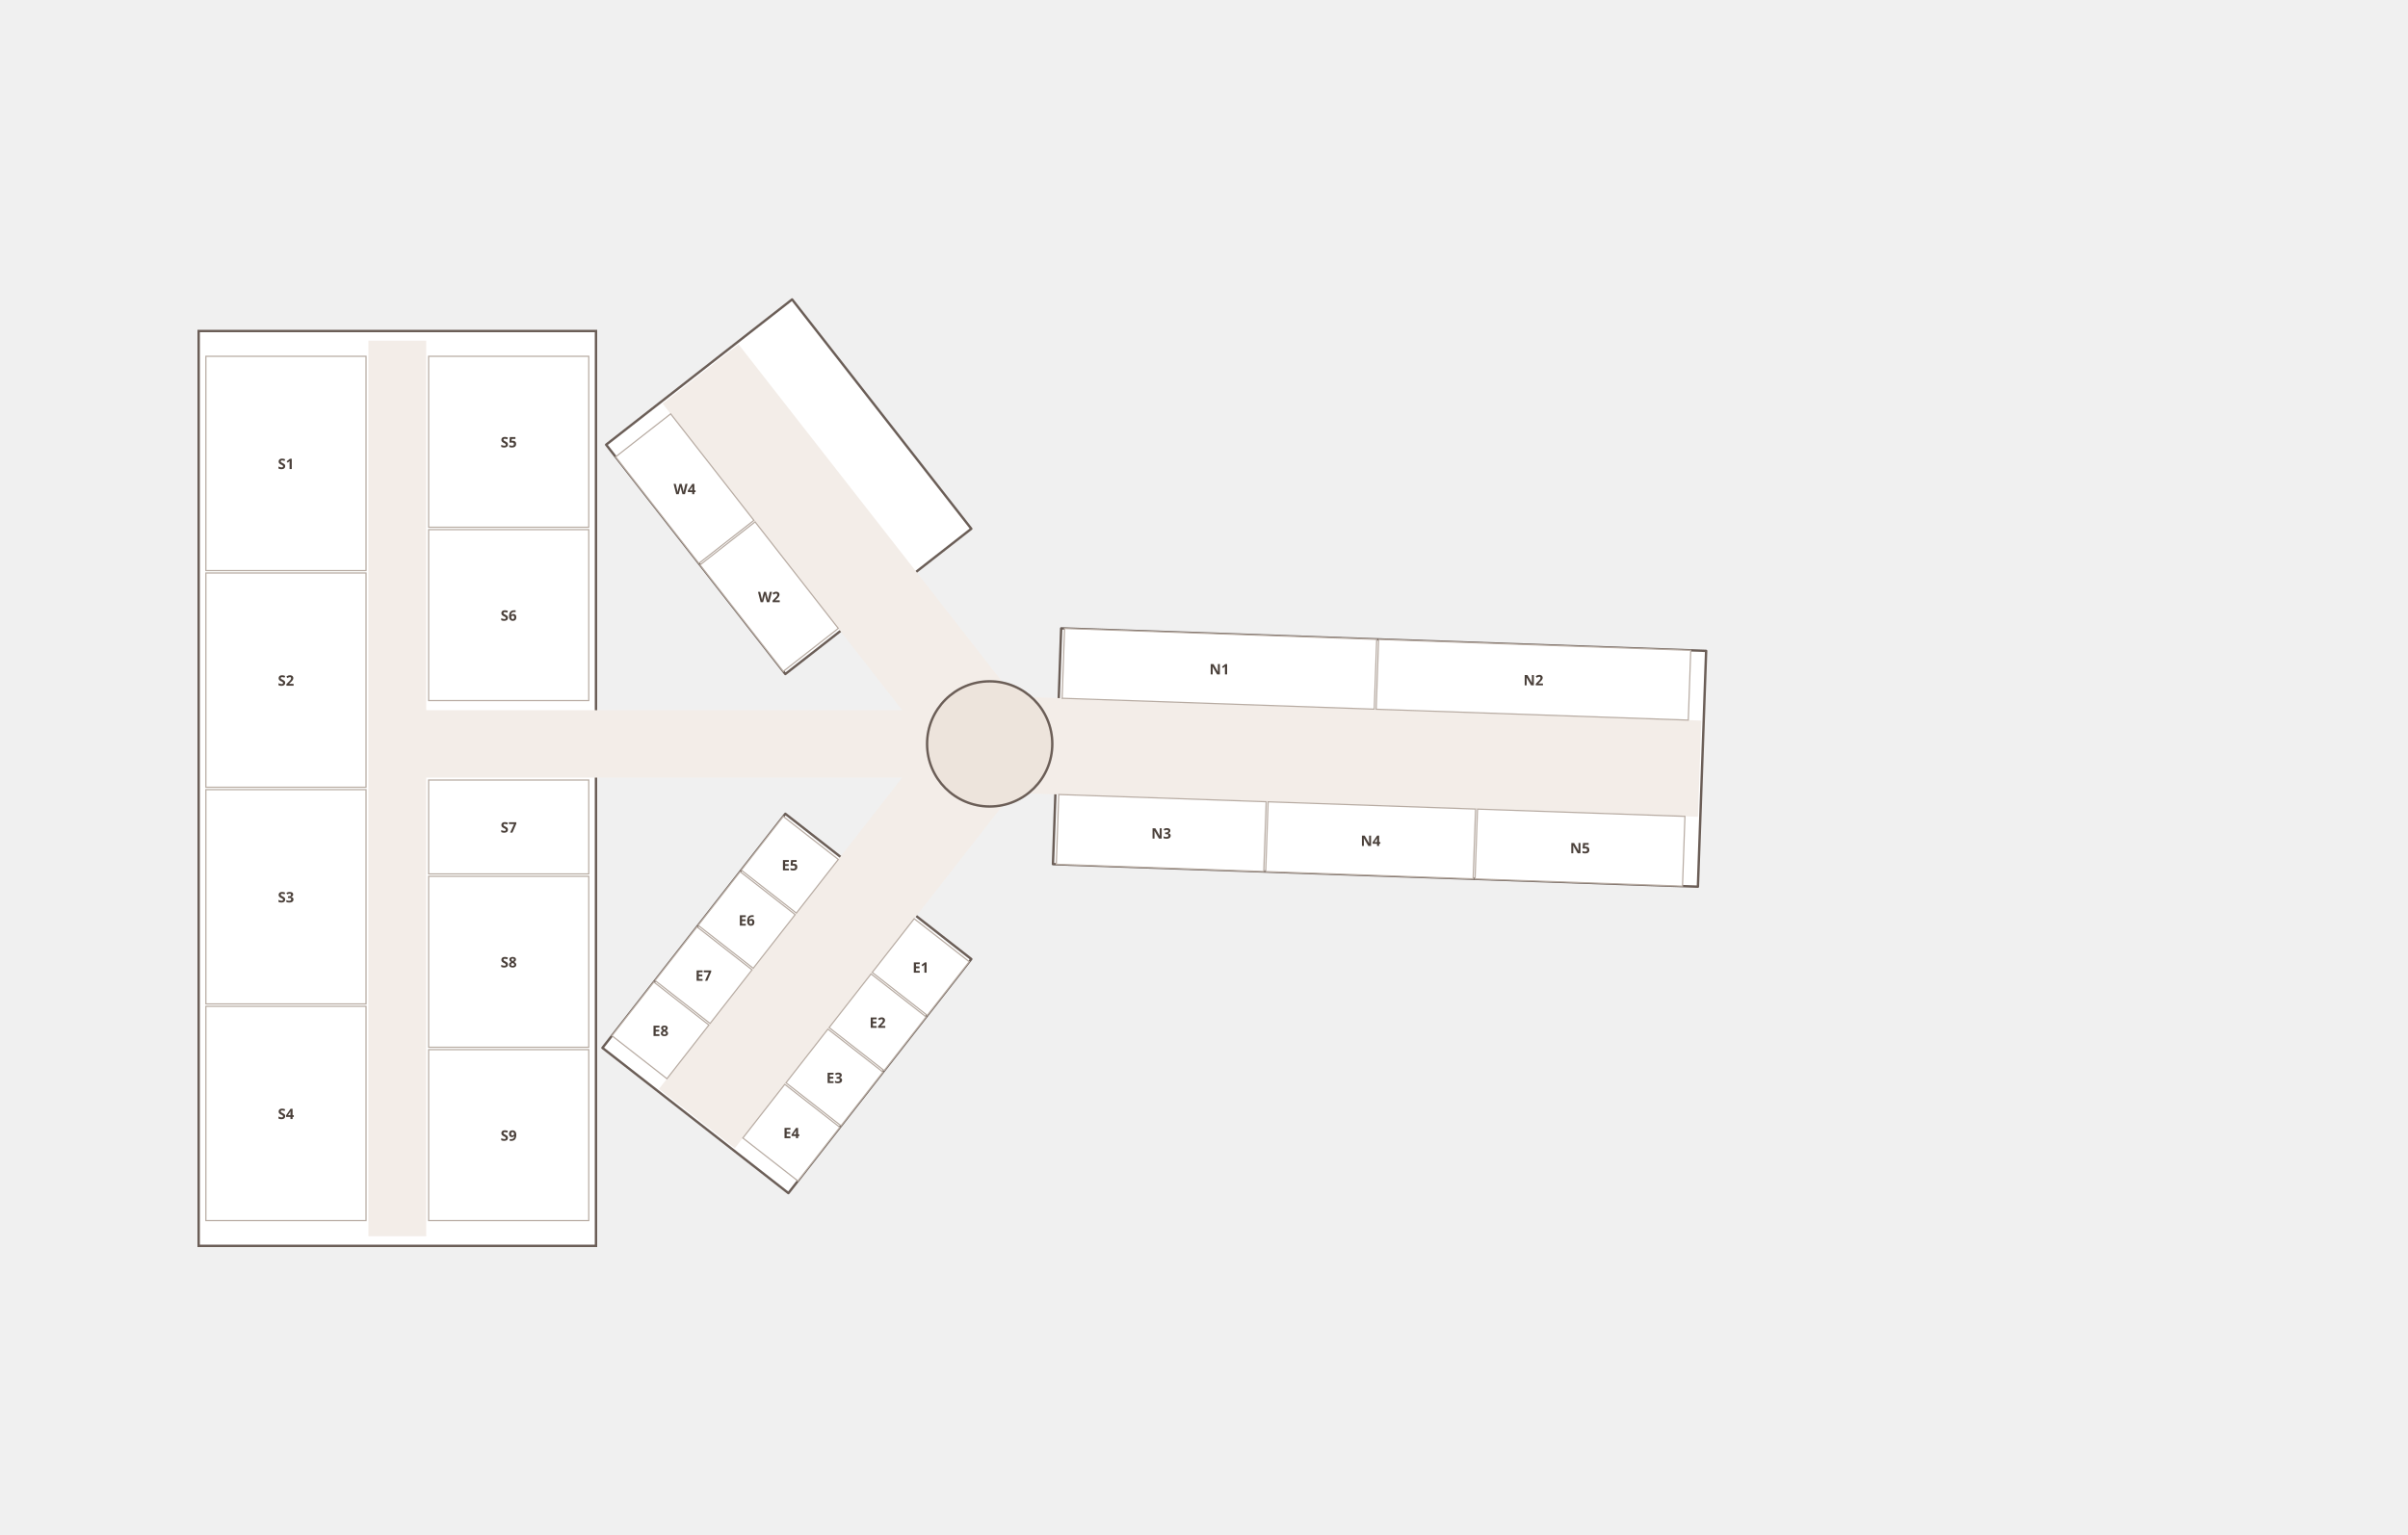
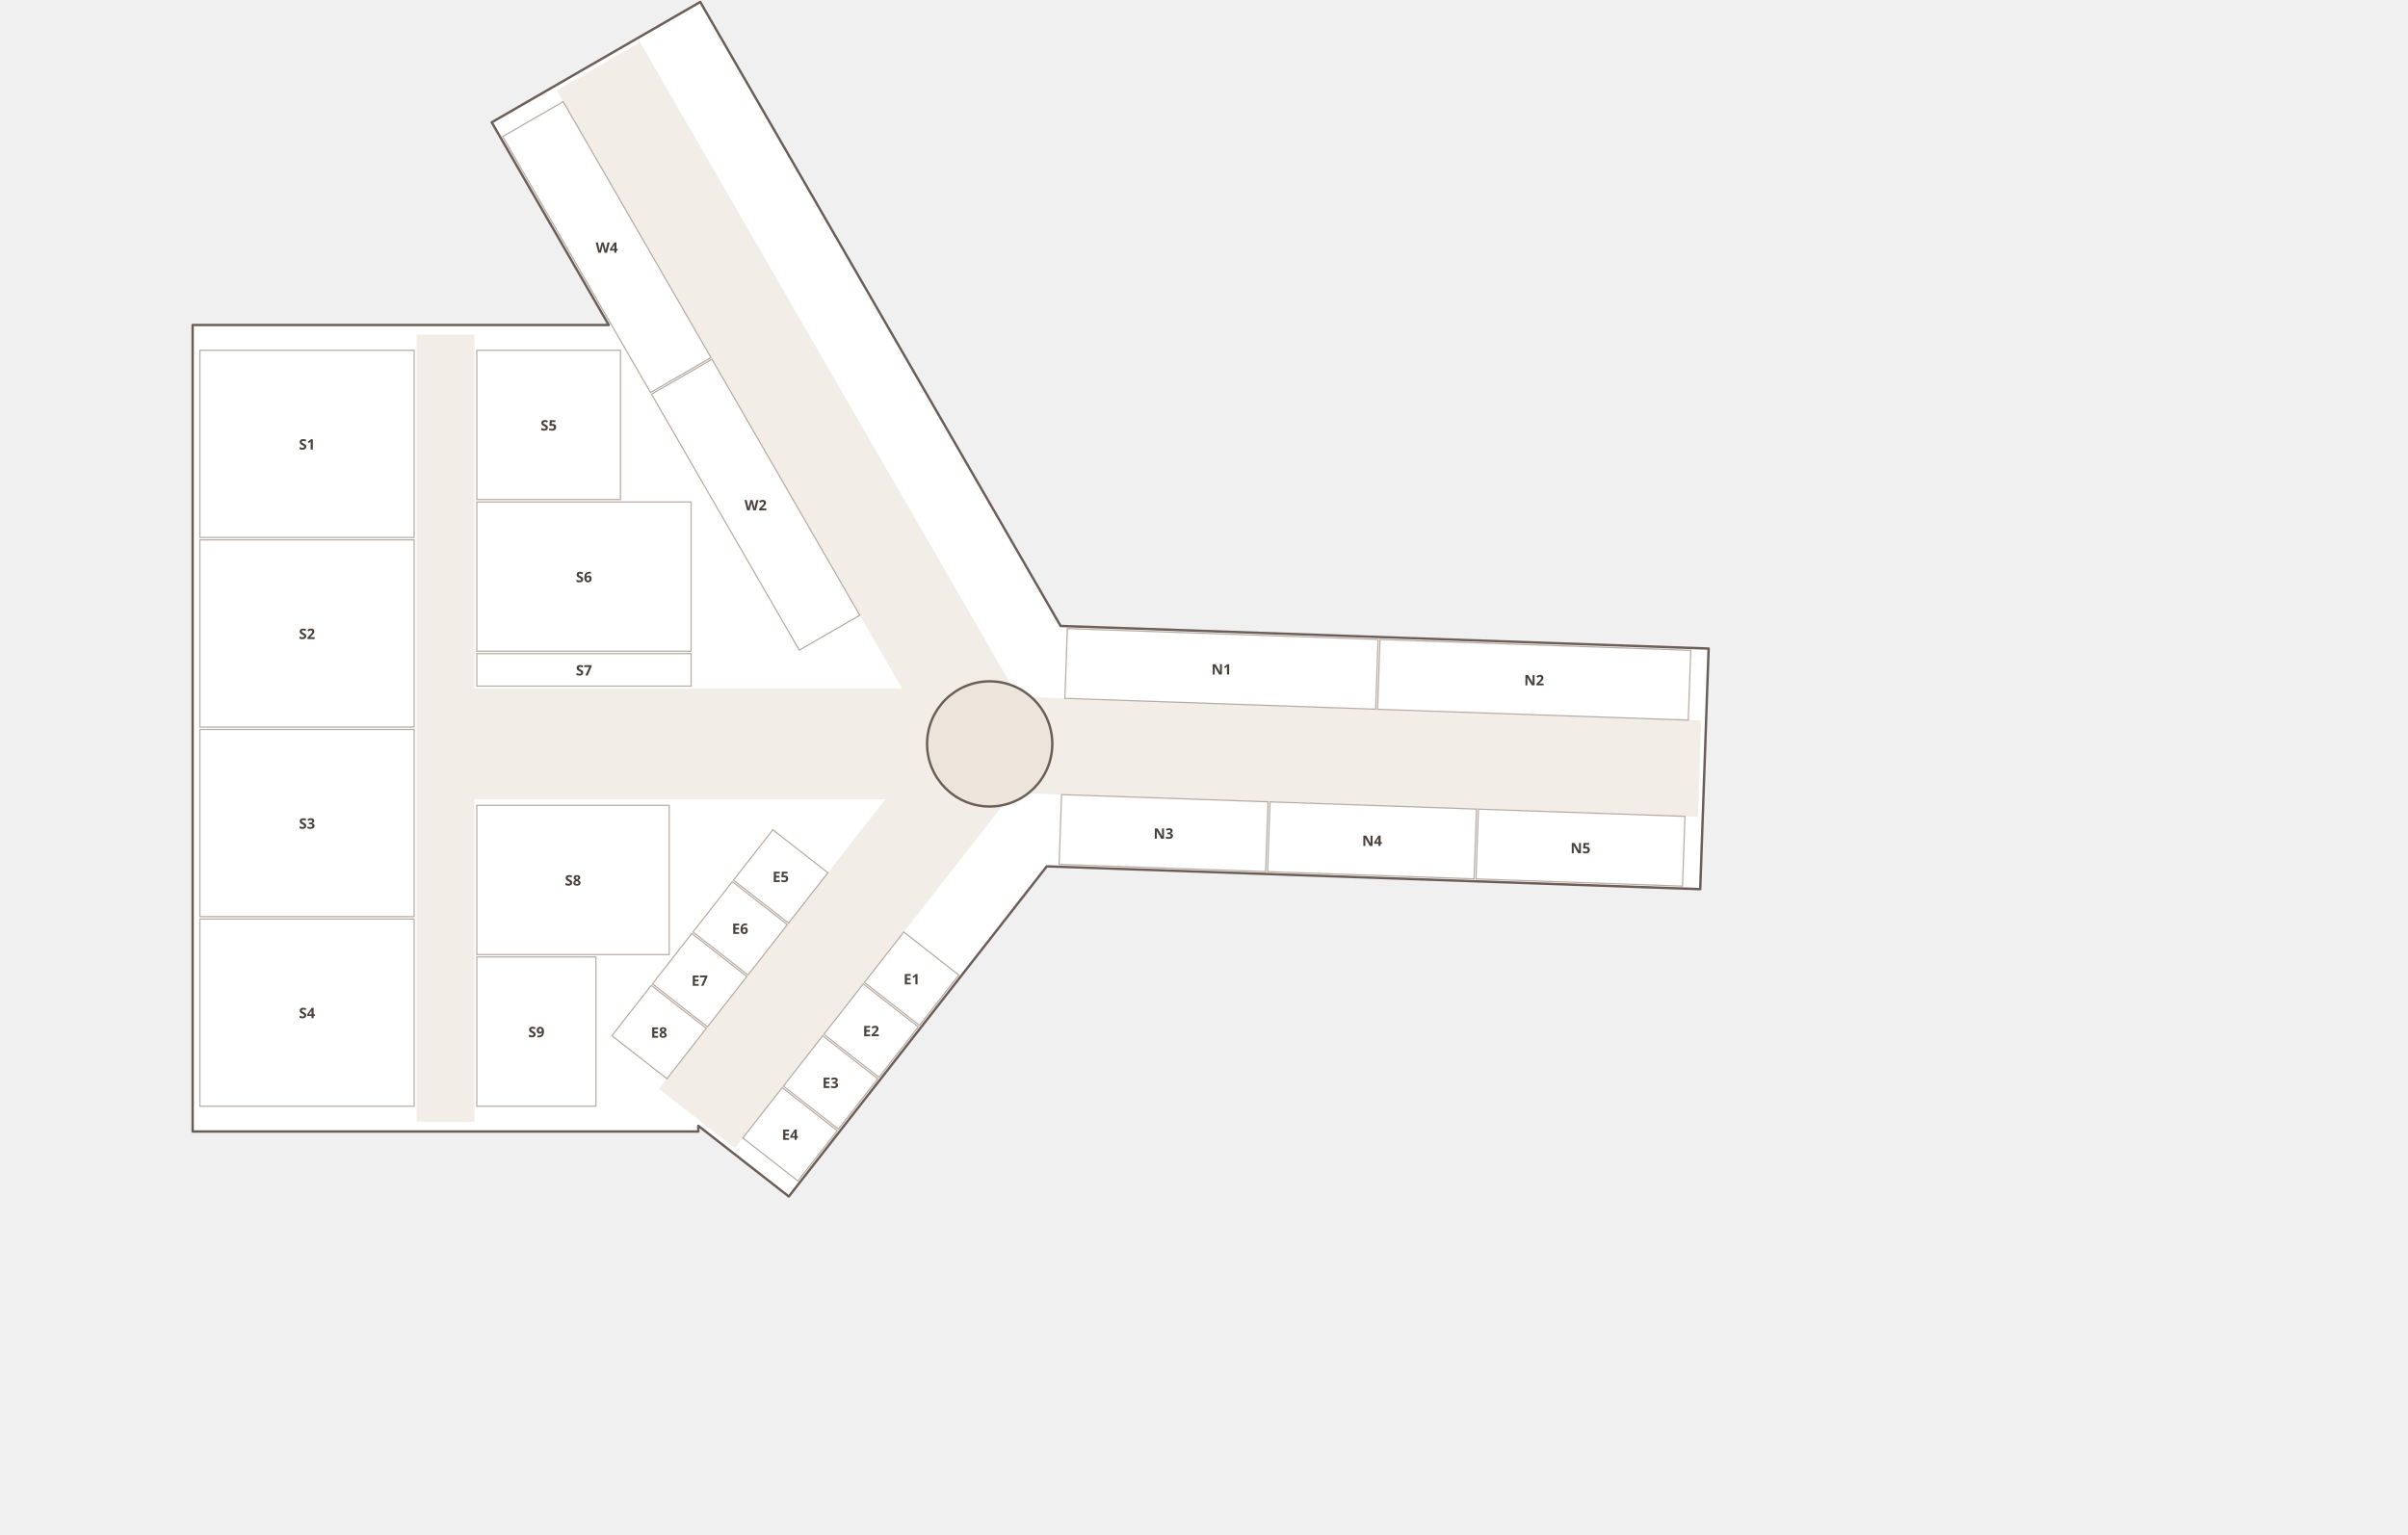
<svg xmlns="http://www.w3.org/2000/svg" viewBox="0 0 2000 1275" width="2000" height="1275" data-floor="main-1f-lobby">
  <defs>
    <pattern id="courtHatch" patternUnits="userSpaceOnUse" width="8" height="8" patternTransform="rotate(45)">
      <rect width="8" height="8" fill="#E4DCD5" />
      <line x1="0" y1="0" x2="0" y2="8" stroke="#6B5E57" stroke-width="1" stroke-opacity="0.08" />
    </pattern>
  </defs>
  <g class="plan">
-     <polygon class="wing" fill="#FFFFFF" stroke="#6B5E57" stroke-width="2" stroke-linejoin="round" points="806.73,796.73 654.81,991.18 500.36,870.51 652.28,676.06" />
-     <polygon class="wing" fill="#FFFFFF" stroke="#6B5E57" stroke-width="2" stroke-linejoin="round" points="881.39,522.01 1417.06,540.72 1410.22,736.60 874.55,717.89" />
-     <polygon class="wing" fill="#FFFFFF" stroke="#6B5E57" stroke-width="2" stroke-linejoin="round" points="652.28,559.94 503.44,369.43 657.89,248.76 806.73,439.27" />
-     <polygon class="wing" fill="#FFFFFF" stroke="#6B5E57" stroke-width="2" points="165.00,275.00 495.00,275.00 495.00,1035.00 165.00,1035.00" />
+     <path class="wing" fill="#FFFFFF" stroke="#6B5E57" stroke-width="2" stroke-linejoin="round" fill-rule="evenodd" d="M505.61,270.00 L160.00,270.00 L160.00,940.00 L580.00,940.00 L580.00,935.27 L655.15,993.98 L869.43,719.72 L1412.15,738.67 L1419.13,538.79 L880.89,520.00 L581.60,1.62 L408.40,101.62 Z" />
    <polygon class="corridor" fill="#F3EDE8" stroke="none" points="853.52,642.63 610.33,953.89 547.29,904.64 790.48,593.37" />
    <polygon class="corridor" fill="#F3EDE8" stroke="none" points="823.40,578.02 1413.04,598.62 1410.24,678.57 820.60,657.98" />
-     <polygon class="corridor" fill="#F3EDE8" stroke="none" points="790.48,642.63 550.37,335.30 613.41,286.05 853.52,593.37" />
-     <polygon class="corridor" fill="#F3EDE8" stroke="none" points="306.00,283.00 354.00,283.00 354.00,1027.00 306.00,1027.00" />
-     <polygon class="corridor" fill="#F3EDE8" stroke="none" points="330.00,590.00 822.00,590.00 822.00,646.00 330.00,646.00" />
+     <polygon class="corridor" fill="#F3EDE8" stroke="none" points="787.36,638.00 462.36,75.08 531.64,35.08 856.64,598.00" />
+     <polygon class="corridor" fill="#F3EDE8" stroke="none" points="346.00,278.00 394.00,278.00 394.00,932.00 346.00,932.00" />
+     <polygon class="corridor" fill="#F3EDE8" stroke="none" points="370.00,572.00 822.00,572.00 822.00,664.00 370.00,664.00" />
    <g class="rooms">
-       <polygon class="room" data-room="main-1f-lobby-free-pup-office-e1" data-baked="1" fill="#FFFFFF" stroke="#B8ACA3" stroke-width="1" points="805.00,798.93 770.16,843.53 724.46,807.82 759.30,763.22" />
-       <polygon class="room" data-room="main-1f-lobby-hrd-records-office-e2" data-baked="1" fill="#FFFFFF" stroke="#B8ACA3" stroke-width="1" points="769.18,844.79 734.34,889.38 688.63,853.67 723.47,809.08" />
-       <polygon class="room" data-room="main-1f-lobby-department-of-military-science-and-tactics-office-e3" data-baked="1" fill="#FFFFFF" stroke="#B8ACA3" stroke-width="1" points="733.35,890.64 698.51,935.23 652.81,899.53 687.65,854.93" />
-       <polygon class="room" data-room="main-1f-lobby-corps-of-cadets-headquarters-e4" data-baked="1" fill="#FFFFFF" stroke="#B8ACA3" stroke-width="1" points="697.53,936.49 662.69,981.09 616.98,945.38 651.82,900.79" />
-       <polygon class="room" data-room="main-1f-lobby-medical-clinic-services-e5" data-baked="1" fill="#FFFFFF" stroke="#B8ACA3" stroke-width="1" points="696.26,713.97 661.42,758.56 615.71,722.86 650.55,678.26" />
-       <polygon class="room" data-room="main-1f-lobby-dental-clinic-services-e6" data-baked="1" fill="#FFFFFF" stroke="#B8ACA3" stroke-width="1" points="660.43,759.82 625.59,804.42 579.89,768.71 614.73,724.12" />
-       <polygon class="room" data-room="main-1f-lobby-office-of-the-director-medical-health-services-e7" data-baked="1" fill="#FFFFFF" stroke="#B8ACA3" stroke-width="1" points="624.61,805.68 589.77,850.27 544.06,814.56 578.90,769.97" />
-       <polygon class="room" data-room="main-1f-lobby-office-of-the-director-public-affairs-office-e8" data-baked="1" fill="#FFFFFF" stroke="#B8ACA3" stroke-width="1" points="588.78,851.53 553.94,896.13 508.24,860.42 543.08,815.83" />
-       <polygon class="room" data-room="main-1f-lobby-procurement-office-n1" data-baked="1" fill="#FFFFFF" stroke="#B8ACA3" stroke-width="1" points="884.18,522.11 1143.43,531.16 1141.40,589.13 882.16,580.08" />
-       <polygon class="room" data-room="main-1f-lobby-central-records-office-n2" data-baked="1" fill="#FFFFFF" stroke="#B8ACA3" stroke-width="1" points="1145.03,531.22 1404.27,540.27 1402.24,598.24 1143.00,589.19" />
-       <polygon class="room" data-room="main-1f-lobby-commission-on-audit-office-n3" data-baked="1" fill="#FFFFFF" stroke="#B8ACA3" stroke-width="1" points="879.37,660.03 1051.66,666.04 1049.64,724.01 877.34,717.99" />
-       <polygon class="room" data-room="main-1f-lobby-campus-ministry-office-n4" data-baked="1" fill="#FFFFFF" stroke="#B8ACA3" stroke-width="1" points="1053.26,666.10 1225.56,672.12 1223.53,730.08 1051.24,724.06" />
-       <polygon class="room" data-room="main-1f-lobby-security-office-n5" data-baked="1" fill="#FFFFFF" stroke="#B8ACA3" stroke-width="1" points="1227.16,672.17 1399.45,678.19 1397.43,736.15 1225.13,730.14" />
-       <polygon class="room" data-room="main-1f-lobby-admission-and-registration-office-w2" data-baked="1" fill="#FFFFFF" stroke="#B8ACA3" stroke-width="1" points="650.55,557.74 581.43,469.26 627.13,433.55 696.26,522.03" />
-       <polygon class="room" data-room="main-1f-lobby-office-for-scholarship-and-financial-assistance-w4" data-baked="1" fill="#FFFFFF" stroke="#B8ACA3" stroke-width="1" points="580.44,468.00 511.32,379.52 557.02,343.81 626.15,432.29" />
-       <polygon class="room" data-room="main-1f-lobby-office-of-the-university-registrar-s1" data-baked="1" fill="#FFFFFF" stroke="#B8ACA3" stroke-width="1" points="171.00,296.00 304.00,296.00 304.00,474.00 171.00,474.00" />
-       <polygon class="room" data-room="main-1f-lobby-students-records-office-s2" data-baked="1" fill="#FFFFFF" stroke="#B8ACA3" stroke-width="1" points="171.00,476.00 304.00,476.00 304.00,654.00 171.00,654.00" />
-       <polygon class="room" data-room="main-1f-lobby-human-resource-management-division-s3" data-baked="1" fill="#FFFFFF" stroke="#B8ACA3" stroke-width="1" points="171.00,656.00 304.00,656.00 304.00,834.00 171.00,834.00" />
-       <polygon class="room" data-room="main-1f-lobby-budget-services-s4" data-baked="1" fill="#FFFFFF" stroke="#B8ACA3" stroke-width="1" points="171.00,836.00 304.00,836.00 304.00,1014.00 171.00,1014.00" />
-       <polygon class="room" data-room="main-1f-lobby-property-extension-office-s5" data-baked="1" fill="#FFFFFF" stroke="#B8ACA3" stroke-width="1" points="356.00,296.00 489.00,296.00 489.00,438.00 356.00,438.00" />
-       <polygon class="room" data-room="main-1f-lobby-cashier-s6" data-baked="1" fill="#FFFFFF" stroke="#B8ACA3" stroke-width="1" points="356.00,440.00 489.00,440.00 489.00,582.00 356.00,582.00" />
-       <polygon class="room" data-room="main-1f-lobby-accounting-office-s7" data-baked="1" fill="#FFFFFF" stroke="#B8ACA3" stroke-width="1" points="356.00,648.00 489.00,648.00 489.00,726.00 356.00,726.00" />
-       <polygon class="room" data-room="main-1f-lobby-accounting-division-students-services-section-s8" data-baked="1" fill="#FFFFFF" stroke="#B8ACA3" stroke-width="1" points="356.00,728.00 489.00,728.00 489.00,870.00 356.00,870.00" />
-       <polygon class="room" data-room="main-1f-lobby-payroll-section-s9" data-baked="1" fill="#FFFFFF" stroke="#B8ACA3" stroke-width="1" points="356.00,872.00 489.00,872.00 489.00,1014.00 356.00,1014.00" />
+       <polygon class="room" data-room="main-1f-lobby-free-pup-office-e1" data-baked="1" fill="#FFFFFF" stroke="#B8ACA3" stroke-width="1" points="796.35,810.01 763.67,851.84 717.97,816.13 750.64,774.31" />
+       <polygon class="room" data-room="main-1f-lobby-hrd-records-office-e2" data-baked="1" fill="#FFFFFF" stroke="#B8ACA3" stroke-width="1" points="762.69,853.10 730.01,894.92 684.30,859.21 716.98,817.39" />
+       <polygon class="room" data-room="main-1f-lobby-department-of-military-science-and-tactics-office-e3" data-baked="1" fill="#FFFFFF" stroke="#B8ACA3" stroke-width="1" points="729.02,896.18 696.35,938.00 650.64,902.30 683.32,860.47" />
+       <polygon class="room" data-room="main-1f-lobby-corps-of-cadets-headquarters-e4" data-baked="1" fill="#FFFFFF" stroke="#B8ACA3" stroke-width="1" points="695.36,939.27 662.69,981.09 616.98,945.38 649.66,903.56" />
+       <polygon class="room" data-room="main-1f-lobby-medical-clinic-services-e5" data-baked="1" fill="#FFFFFF" stroke="#B8ACA3" stroke-width="1" points="687.60,725.05 654.92,766.88 609.22,731.17 641.90,689.34" />
+       <polygon class="room" data-room="main-1f-lobby-dental-clinic-services-e6" data-baked="1" fill="#FFFFFF" stroke="#B8ACA3" stroke-width="1" points="653.94,768.14 621.26,809.96 575.56,774.25 608.24,732.43" />
+       <polygon class="room" data-room="main-1f-lobby-office-of-the-director-medical-health-services-e7" data-baked="1" fill="#FFFFFF" stroke="#B8ACA3" stroke-width="1" points="620.28,811.22 587.60,853.04 541.90,817.33 574.57,775.51" />
+       <polygon class="room" data-room="main-1f-lobby-office-of-the-director-public-affairs-office-e8" data-baked="1" fill="#FFFFFF" stroke="#B8ACA3" stroke-width="1" points="586.62,854.30 553.94,896.13 508.24,860.42 540.91,818.60" />
+       <polygon class="room" data-room="main-1f-lobby-procurement-office-n1" data-baked="1" fill="#FFFFFF" stroke="#B8ACA3" stroke-width="1" points="886.51,522.19 1144.59,531.21 1142.56,589.17 884.48,580.16" />
+       <polygon class="room" data-room="main-1f-lobby-central-records-office-n2" data-baked="1" fill="#FFFFFF" stroke="#B8ACA3" stroke-width="1" points="1146.19,531.26 1404.27,540.27 1402.24,598.24 1144.16,589.23" />
+       <polygon class="room" data-room="main-1f-lobby-commission-on-audit-office-n3" data-baked="1" fill="#FFFFFF" stroke="#B8ACA3" stroke-width="1" points="881.69,660.11 1053.21,666.10 1051.19,724.06 879.66,718.07" />
+       <polygon class="room" data-room="main-1f-lobby-campus-ministry-office-n4" data-baked="1" fill="#FFFFFF" stroke="#B8ACA3" stroke-width="1" points="1054.81,666.15 1226.33,672.14 1224.31,730.11 1052.79,724.12" />
+       <polygon class="room" data-room="main-1f-lobby-security-office-n5" data-baked="1" fill="#FFFFFF" stroke="#B8ACA3" stroke-width="1" points="1227.93,672.20 1399.45,678.19 1397.43,736.15 1225.91,730.16" />
+       <polygon class="room" data-room="main-1f-lobby-admission-and-registration-office-w2" data-baked="1" fill="#FFFFFF" stroke="#B8ACA3" stroke-width="1" points="663.87,540.11 541.10,327.47 591.33,298.47 714.10,511.11" />
+       <polygon class="room" data-room="main-1f-lobby-office-for-scholarship-and-financial-assistance-w4" data-baked="1" fill="#FFFFFF" stroke="#B8ACA3" stroke-width="1" points="540.30,326.08 417.53,113.44 467.76,84.44 590.53,297.08" />
+       <polygon class="room" data-room="main-1f-lobby-office-of-the-university-registrar-s1" data-baked="1" fill="#FFFFFF" stroke="#B8ACA3" stroke-width="1" points="166.00,291.00 344.00,291.00 344.00,446.50 166.00,446.50" />
+       <polygon class="room" data-room="main-1f-lobby-students-records-office-s2" data-baked="1" fill="#FFFFFF" stroke="#B8ACA3" stroke-width="1" points="166.00,448.50 344.00,448.50 344.00,604.00 166.00,604.00" />
+       <polygon class="room" data-room="main-1f-lobby-human-resource-management-division-s3" data-baked="1" fill="#FFFFFF" stroke="#B8ACA3" stroke-width="1" points="166.00,606.00 344.00,606.00 344.00,761.50 166.00,761.50" />
+       <polygon class="room" data-room="main-1f-lobby-budget-services-s4" data-baked="1" fill="#FFFFFF" stroke="#B8ACA3" stroke-width="1" points="166.00,763.50 344.00,763.50 344.00,919.00 166.00,919.00" />
+       <polygon class="room" data-room="main-1f-lobby-property-extension-office-s5" data-baked="1" fill="#FFFFFF" stroke="#B8ACA3" stroke-width="1" points="515.35,291.00 515.35,415.00 396.00,415.00 396.00,291.00" />
+       <polygon class="room" data-room="main-1f-lobby-cashier-s6" data-baked="1" fill="#FFFFFF" stroke="#B8ACA3" stroke-width="1" points="396.00,417.00 574.00,417.00 574.00,541.00 396.00,541.00" />
+       <polygon class="room" data-room="main-1f-lobby-accounting-office-s7" data-baked="1" fill="#FFFFFF" stroke="#B8ACA3" stroke-width="1" points="396.00,543.00 574.00,543.00 574.00,570.00 396.00,570.00" />
+       <polygon class="room" data-room="main-1f-lobby-accounting-division-students-services-section-s8" data-baked="1" fill="#FFFFFF" stroke="#B8ACA3" stroke-width="1" points="555.82,669.00 555.82,793.00 396.00,793.00 396.00,669.00" />
+       <polygon class="room" data-room="main-1f-lobby-payroll-section-s9" data-baked="1" fill="#FFFFFF" stroke="#B8ACA3" stroke-width="1" points="495.01,795.00 495.01,919.00 396.00,919.00 396.00,795.00" />
      <polygon class="room" data-room="main-1f-lobby-university-consumers-cooperative-dome" fill="#FFFFFF" stroke="#B8ACA3" stroke-width="1" points="792.00,588.00 852.00,588.00 852.00,648.00 792.00,648.00" />
    </g>
    <circle class="dome" cx="822.0" cy="618.0" r="52" fill="#EDE4DC" stroke="#6B5E57" stroke-width="2" />
    <g class="room-nums">
-       <text x="764.7" y="803.4" fill="#4A403A" font-family="system-ui,sans-serif" font-size="12" font-weight="600" text-anchor="middle" dominant-baseline="central">E1</text>
-       <text x="728.9" y="849.2" fill="#4A403A" font-family="system-ui,sans-serif" font-size="12" font-weight="600" text-anchor="middle" dominant-baseline="central">E2</text>
-       <text x="693.1" y="895.1" fill="#4A403A" font-family="system-ui,sans-serif" font-size="12" font-weight="600" text-anchor="middle" dominant-baseline="central">E3</text>
-       <text x="657.3" y="940.9" fill="#4A403A" font-family="system-ui,sans-serif" font-size="12" font-weight="600" text-anchor="middle" dominant-baseline="central">E4</text>
-       <text x="656.0" y="718.4" fill="#4A403A" font-family="system-ui,sans-serif" font-size="12" font-weight="600" text-anchor="middle" dominant-baseline="central">E5</text>
-       <text x="620.2" y="764.3" fill="#4A403A" font-family="system-ui,sans-serif" font-size="12" font-weight="600" text-anchor="middle" dominant-baseline="central">E6</text>
-       <text x="584.3" y="810.1" fill="#4A403A" font-family="system-ui,sans-serif" font-size="12" font-weight="600" text-anchor="middle" dominant-baseline="central">E7</text>
-       <text x="548.5" y="856.0" fill="#4A403A" font-family="system-ui,sans-serif" font-size="12" font-weight="600" text-anchor="middle" dominant-baseline="central">E8</text>
-       <text x="1012.8" y="555.6" fill="#4A403A" font-family="system-ui,sans-serif" font-size="12" font-weight="600" text-anchor="middle" dominant-baseline="central">N1</text>
-       <text x="1273.6" y="564.7" fill="#4A403A" font-family="system-ui,sans-serif" font-size="12" font-weight="600" text-anchor="middle" dominant-baseline="central">N2</text>
-       <text x="964.5" y="692.0" fill="#4A403A" font-family="system-ui,sans-serif" font-size="12" font-weight="600" text-anchor="middle" dominant-baseline="central">N3</text>
-       <text x="1138.4" y="698.1" fill="#4A403A" font-family="system-ui,sans-serif" font-size="12" font-weight="600" text-anchor="middle" dominant-baseline="central">N4</text>
-       <text x="1312.3" y="704.2" fill="#4A403A" font-family="system-ui,sans-serif" font-size="12" font-weight="600" text-anchor="middle" dominant-baseline="central">N5</text>
-       <text x="638.8" y="495.6" fill="#4A403A" font-family="system-ui,sans-serif" font-size="12" font-weight="600" text-anchor="middle" dominant-baseline="central">W2</text>
-       <text x="568.7" y="405.9" fill="#4A403A" font-family="system-ui,sans-serif" font-size="12" font-weight="600" text-anchor="middle" dominant-baseline="central">W4</text>
-       <text x="237.5" y="385.0" fill="#4A403A" font-family="system-ui,sans-serif" font-size="12" font-weight="600" text-anchor="middle" dominant-baseline="central">S1</text>
-       <text x="237.5" y="565.0" fill="#4A403A" font-family="system-ui,sans-serif" font-size="12" font-weight="600" text-anchor="middle" dominant-baseline="central">S2</text>
-       <text x="237.5" y="745.0" fill="#4A403A" font-family="system-ui,sans-serif" font-size="12" font-weight="600" text-anchor="middle" dominant-baseline="central">S3</text>
-       <text x="237.5" y="925.0" fill="#4A403A" font-family="system-ui,sans-serif" font-size="12" font-weight="600" text-anchor="middle" dominant-baseline="central">S4</text>
-       <text x="422.5" y="367.0" fill="#4A403A" font-family="system-ui,sans-serif" font-size="12" font-weight="600" text-anchor="middle" dominant-baseline="central">S5</text>
-       <text x="422.5" y="511.0" fill="#4A403A" font-family="system-ui,sans-serif" font-size="12" font-weight="600" text-anchor="middle" dominant-baseline="central">S6</text>
-       <text x="422.5" y="687.0" fill="#4A403A" font-family="system-ui,sans-serif" font-size="12" font-weight="600" text-anchor="middle" dominant-baseline="central">S7</text>
-       <text x="422.5" y="799.0" fill="#4A403A" font-family="system-ui,sans-serif" font-size="12" font-weight="600" text-anchor="middle" dominant-baseline="central">S8</text>
-       <text x="422.5" y="943.0" fill="#4A403A" font-family="system-ui,sans-serif" font-size="12" font-weight="600" text-anchor="middle" dominant-baseline="central">S9</text>
+       <text x="757.2" y="813.1" fill="#4A403A" font-family="system-ui,sans-serif" font-size="12" font-weight="600" text-anchor="middle" dominant-baseline="central">E1</text>
+       <text x="723.5" y="856.2" fill="#4A403A" font-family="system-ui,sans-serif" font-size="12" font-weight="600" text-anchor="middle" dominant-baseline="central">E2</text>
+       <text x="689.8" y="899.2" fill="#4A403A" font-family="system-ui,sans-serif" font-size="12" font-weight="600" text-anchor="middle" dominant-baseline="central">E3</text>
+       <text x="656.2" y="942.3" fill="#4A403A" font-family="system-ui,sans-serif" font-size="12" font-weight="600" text-anchor="middle" dominant-baseline="central">E4</text>
+       <text x="648.4" y="728.1" fill="#4A403A" font-family="system-ui,sans-serif" font-size="12" font-weight="600" text-anchor="middle" dominant-baseline="central">E5</text>
+       <text x="614.7" y="771.2" fill="#4A403A" font-family="system-ui,sans-serif" font-size="12" font-weight="600" text-anchor="middle" dominant-baseline="central">E6</text>
+       <text x="581.1" y="814.3" fill="#4A403A" font-family="system-ui,sans-serif" font-size="12" font-weight="600" text-anchor="middle" dominant-baseline="central">E7</text>
+       <text x="547.4" y="857.4" fill="#4A403A" font-family="system-ui,sans-serif" font-size="12" font-weight="600" text-anchor="middle" dominant-baseline="central">E8</text>
+       <text x="1014.5" y="555.7" fill="#4A403A" font-family="system-ui,sans-serif" font-size="12" font-weight="600" text-anchor="middle" dominant-baseline="central">N1</text>
+       <text x="1274.2" y="564.7" fill="#4A403A" font-family="system-ui,sans-serif" font-size="12" font-weight="600" text-anchor="middle" dominant-baseline="central">N2</text>
+       <text x="966.4" y="692.1" fill="#4A403A" font-family="system-ui,sans-serif" font-size="12" font-weight="600" text-anchor="middle" dominant-baseline="central">N3</text>
+       <text x="1139.6" y="698.1" fill="#4A403A" font-family="system-ui,sans-serif" font-size="12" font-weight="600" text-anchor="middle" dominant-baseline="central">N4</text>
+       <text x="1312.7" y="704.2" fill="#4A403A" font-family="system-ui,sans-serif" font-size="12" font-weight="600" text-anchor="middle" dominant-baseline="central">N5</text>
+       <text x="627.6" y="419.3" fill="#4A403A" font-family="system-ui,sans-serif" font-size="12" font-weight="600" text-anchor="middle" dominant-baseline="central">W2</text>
+       <text x="504.0" y="205.3" fill="#4A403A" font-family="system-ui,sans-serif" font-size="12" font-weight="600" text-anchor="middle" dominant-baseline="central">W4</text>
+       <text x="255.0" y="368.8" fill="#4A403A" font-family="system-ui,sans-serif" font-size="12" font-weight="600" text-anchor="middle" dominant-baseline="central">S1</text>
+       <text x="255.0" y="526.2" fill="#4A403A" font-family="system-ui,sans-serif" font-size="12" font-weight="600" text-anchor="middle" dominant-baseline="central">S2</text>
+       <text x="255.0" y="683.8" fill="#4A403A" font-family="system-ui,sans-serif" font-size="12" font-weight="600" text-anchor="middle" dominant-baseline="central">S3</text>
+       <text x="255.0" y="841.2" fill="#4A403A" font-family="system-ui,sans-serif" font-size="12" font-weight="600" text-anchor="middle" dominant-baseline="central">S4</text>
+       <text x="455.7" y="353.0" fill="#4A403A" font-family="system-ui,sans-serif" font-size="12" font-weight="600" text-anchor="middle" dominant-baseline="central">S5</text>
+       <text x="485.0" y="479.0" fill="#4A403A" font-family="system-ui,sans-serif" font-size="12" font-weight="600" text-anchor="middle" dominant-baseline="central">S6</text>
+       <text x="485.0" y="556.5" fill="#4A403A" font-family="system-ui,sans-serif" font-size="12" font-weight="600" text-anchor="middle" dominant-baseline="central">S7</text>
+       <text x="475.9" y="731.0" fill="#4A403A" font-family="system-ui,sans-serif" font-size="12" font-weight="600" text-anchor="middle" dominant-baseline="central">S8</text>
+       <text x="445.5" y="857.0" fill="#4A403A" font-family="system-ui,sans-serif" font-size="12" font-weight="600" text-anchor="middle" dominant-baseline="central">S9</text>
    </g>
  </g>
</svg>
